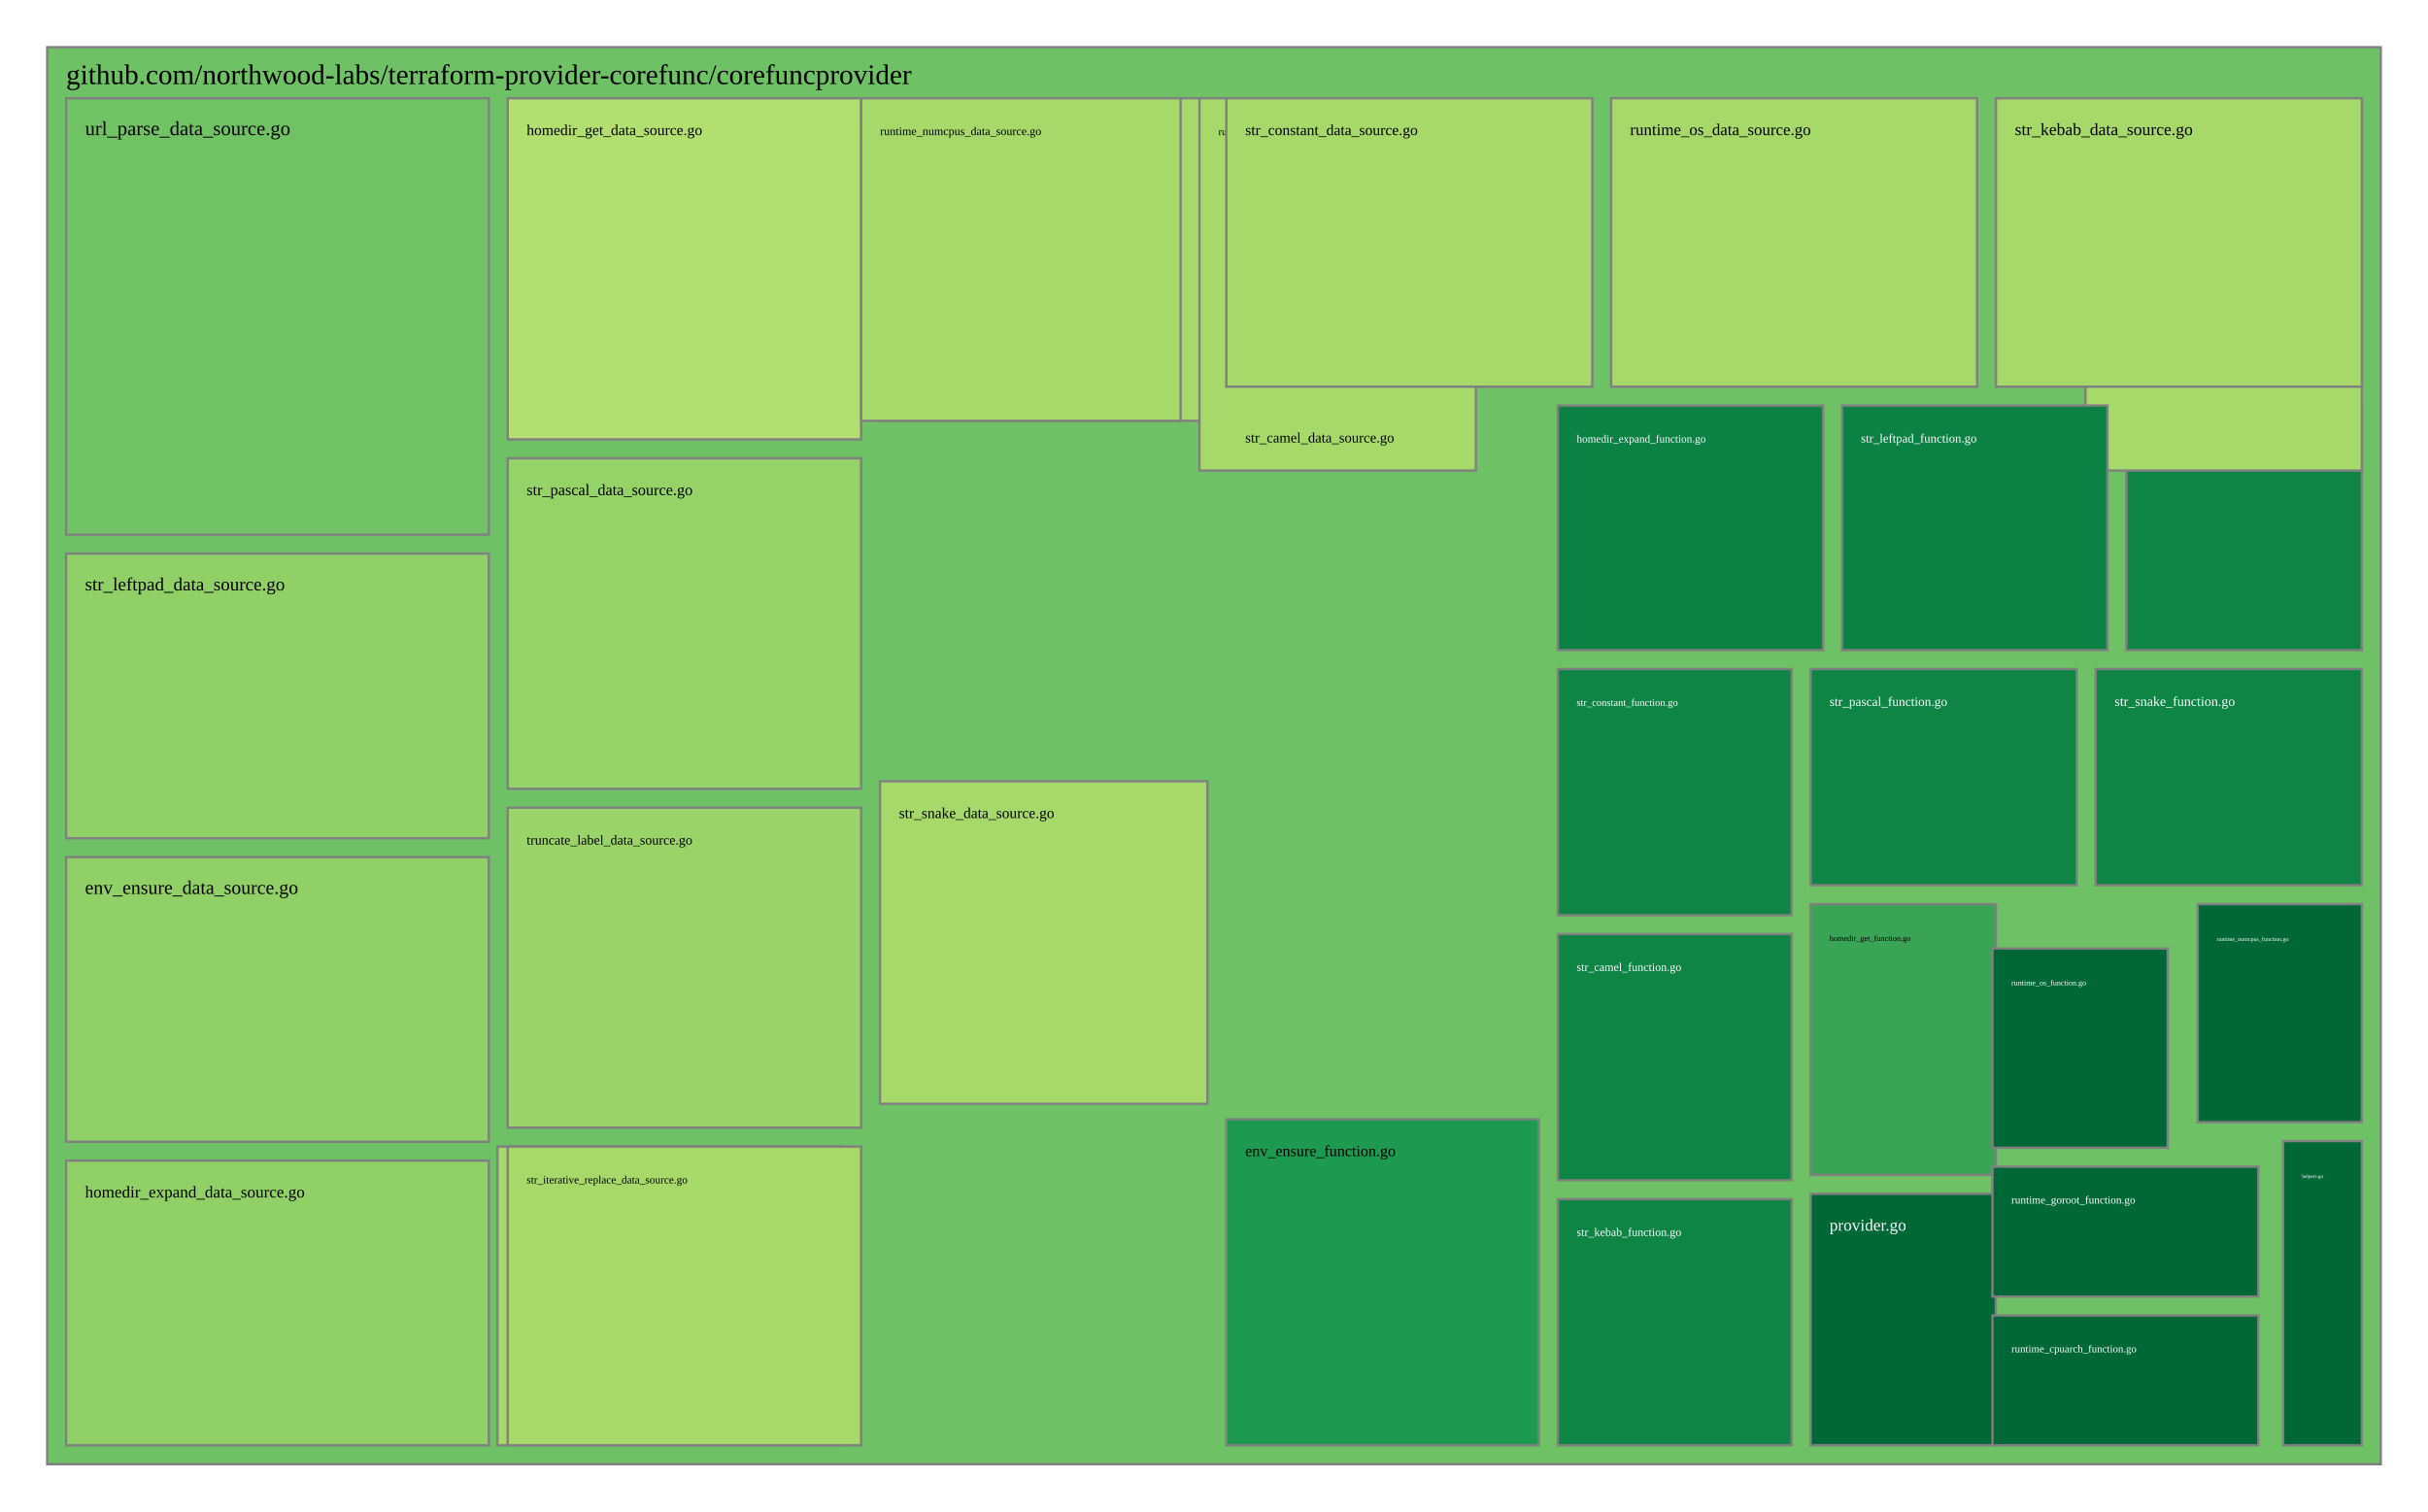
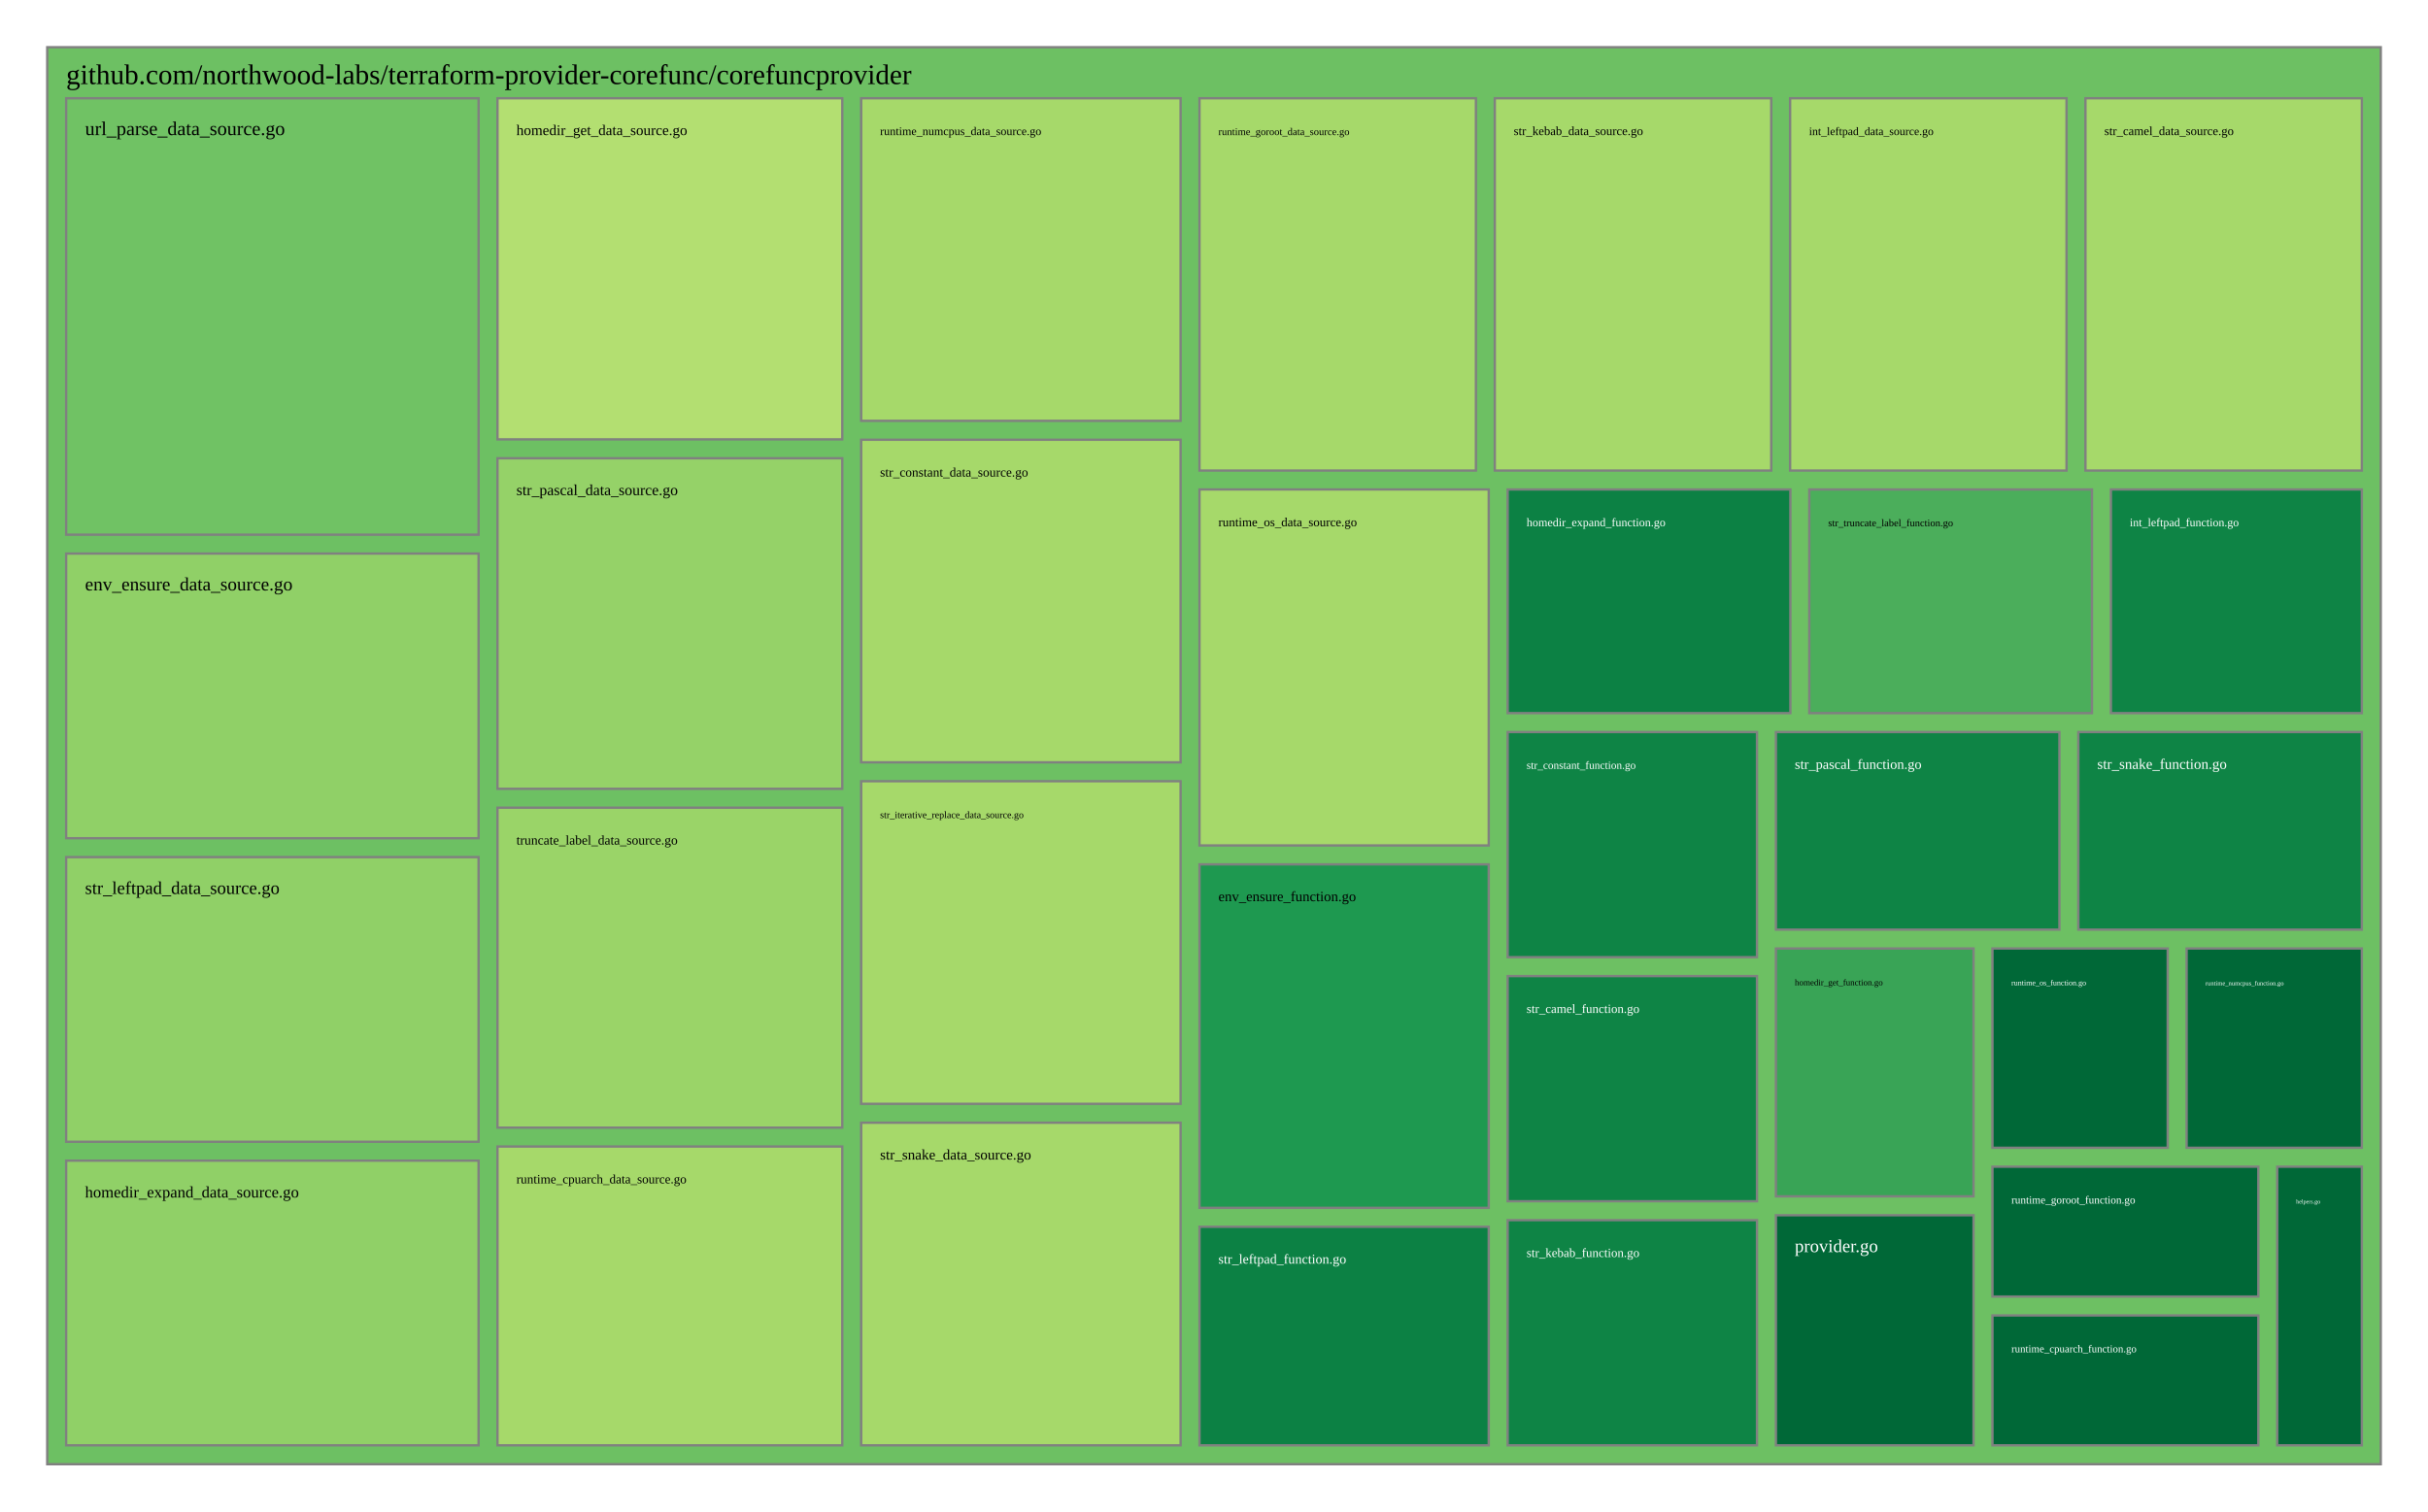
<svg xmlns="http://www.w3.org/2000/svg" viewBox="0 0 1028 640" style="background: white none repeat scroll 0% 0%;">
  <g>
-     <rect x="20" y="20" width="988" height="600" style="fill: rgba(110, 193, 100, 65535);opacity:1;fill-opacity:1;stroke:rgba(128,128,128,65535);stroke-width:1px;stroke-opacity:1;" />
+     <rect x="20" y="20" width="988" height="600" style="fill: rgba(109, 192, 99, 65535);opacity:1;fill-opacity:1;stroke:rgba(128,128,128,65535);stroke-width:1px;stroke-opacity:1;" />
    <text data-notex="1" text-anchor="start" transform="translate(28,35.6) scale(1)" style="font-family: Open Sans, verdana, arial, sans-serif !important; font-size: 12px; fill: rgb(0, 0, 0, 65535); fill-opacity: 1; white-space: pre;" data-math="N">github.com/northwood-labs/terraform-provider-corefunc/corefuncprovider</text>
  </g>
  <g>
-     <rect x="28" y="362.933" width="178.958" height="120.533" style="fill: rgba(144, 208, 103, 65535);opacity:1;fill-opacity:1;stroke:rgba(128,128,128,65535);stroke-width:1px;stroke-opacity:1;" />
-     <text data-notex="1" text-anchor="start" transform="translate(36,378.5333) scale(0.67899)" style="font-family: Open Sans, verdana, arial, sans-serif !important; font-size: 12px; fill: rgb(0, 0, 0, 65535); fill-opacity: 1; white-space: pre;" data-math="N">env_ensure_data_source.go</text>
+     <rect x="28" y="234.4" width="174.631" height="120.533" style="fill: rgba(144, 208, 103, 65535);opacity:1;fill-opacity:1;stroke:rgba(128,128,128,65535);stroke-width:1px;stroke-opacity:1;" />
+     <text data-notex="1" text-anchor="start" transform="translate(36,250) scale(0.660962)" style="font-family: Open Sans, verdana, arial, sans-serif !important; font-size: 12px; fill: rgb(0, 0, 0, 65535); fill-opacity: 1; white-space: pre;" data-math="N">env_ensure_data_source.go</text>
  </g>
  <g>
-     <rect x="519.222" y="473.938" width="132.327" height="138.062" style="fill: rgba(30, 153, 80, 65535);opacity:1;fill-opacity:1;stroke:rgba(128,128,128,65535);stroke-width:1px;stroke-opacity:1;" />
-     <text data-notex="1" text-anchor="start" transform="translate(527.2219,489.5378) scale(0.550789)" style="font-family: Open Sans, verdana, arial, sans-serif !important; font-size: 12px; fill: rgb(0, 0, 0, 65535); fill-opacity: 1; white-space: pre;" data-math="N">env_ensure_function.go</text>
+     <rect x="507.854" y="366.001" width="122.473" height="145.458" style="fill: rgba(30, 153, 80, 65535);opacity:1;fill-opacity:1;stroke:rgba(128,128,128,65535);stroke-width:1px;stroke-opacity:1;" />
+     <text data-notex="1" text-anchor="start" transform="translate(515.8538,381.601) scale(0.504133)" style="font-family: Open Sans, verdana, arial, sans-serif !important; font-size: 12px; fill: rgb(0, 0, 0, 65535); fill-opacity: 1; white-space: pre;" data-math="N">env_ensure_function.go</text>
  </g>
  <g>
-     <rect x="966.674" y="483.18" width="33.326" height="128.82" style="fill: rgba(0, 104, 55, 65535);opacity:1;fill-opacity:1;stroke:rgba(128,128,128,65535);stroke-width:1px;stroke-opacity:1;" />
-     <text data-notex="1" text-anchor="start" transform="translate(974.6744,498.7796) scale(0.180475)" style="font-family: Open Sans, verdana, arial, sans-serif !important; font-size: 12px; fill: rgb(255, 255, 255, 65535); fill-opacity: 1; white-space: pre;" data-math="N">helpers.go</text>
+     <rect x="964.158" y="494.019" width="35.842" height="117.981" style="fill: rgba(0, 104, 55, 65535);opacity:1;fill-opacity:1;stroke:rgba(128,128,128,65535);stroke-width:1px;stroke-opacity:1;" />
+     <text data-notex="1" text-anchor="start" transform="translate(972.1575,509.6186) scale(0.206692)" style="font-family: Open Sans, verdana, arial, sans-serif !important; font-size: 12px; fill: rgb(255, 255, 255, 65535); fill-opacity: 1; white-space: pre;" data-math="N">helpers.go</text>
  </g>
  <g>
-     <rect x="28" y="491.467" width="178.958" height="120.533" style="fill: rgba(144, 208, 103, 65535);opacity:1;fill-opacity:1;stroke:rgba(128,128,128,65535);stroke-width:1px;stroke-opacity:1;" />
-     <text data-notex="1" text-anchor="start" transform="translate(36,507.0667) scale(0.585336)" style="font-family: Open Sans, verdana, arial, sans-serif !important; font-size: 12px; fill: rgb(0, 0, 0, 65535); fill-opacity: 1; white-space: pre;" data-math="N">homedir_expand_data_source.go</text>
+     <rect x="28" y="491.467" width="174.631" height="120.533" style="fill: rgba(144, 208, 103, 65535);opacity:1;fill-opacity:1;stroke:rgba(128,128,128,65535);stroke-width:1px;stroke-opacity:1;" />
+     <text data-notex="1" text-anchor="start" transform="translate(36,507.0667) scale(0.569795)" style="font-family: Open Sans, verdana, arial, sans-serif !important; font-size: 12px; fill: rgb(0, 0, 0, 65535); fill-opacity: 1; white-space: pre;" data-math="N">homedir_expand_data_source.go</text>
  </g>
  <g>
-     <rect x="659.549" y="171.74" width="112.374" height="103.558" style="fill: rgba(12, 129, 68, 65535);opacity:1;fill-opacity:1;stroke:rgba(128,128,128,65535);stroke-width:1px;stroke-opacity:1;" />
-     <text data-notex="1" text-anchor="start" transform="translate(667.5485,187.34) scale(0.386114)" style="font-family: Open Sans, verdana, arial, sans-serif !important; font-size: 12px; fill: rgb(255, 255, 255, 65535); fill-opacity: 1; white-space: pre;" data-math="N">homedir_expand_function.go</text>
+     <rect x="638.327" y="207.252" width="119.705" height="94.72" style="fill: rgba(12, 129, 68, 65535);opacity:1;fill-opacity:1;stroke:rgba(128,128,128,65535);stroke-width:1px;stroke-opacity:1;" />
+     <text data-notex="1" text-anchor="start" transform="translate(646.3267,222.8516) scale(0.415486)" style="font-family: Open Sans, verdana, arial, sans-serif !important; font-size: 12px; fill: rgb(255, 255, 255, 65535); fill-opacity: 1; white-space: pre;" data-math="N">homedir_expand_function.go</text>
  </g>
  <g>
-     <rect x="214.958" y="41.6" width="149.631" height="144.447" style="fill: rgba(179, 223, 113, 65535);opacity:1;fill-opacity:1;stroke:rgba(128,128,128,65535);stroke-width:1px;stroke-opacity:1;" />
-     <text data-notex="1" text-anchor="start" transform="translate(222.9576,57.2) scale(0.53538)" style="font-family: Open Sans, verdana, arial, sans-serif !important; font-size: 12px; fill: rgb(0, 0, 0, 65535); fill-opacity: 1; white-space: pre;" data-math="N">homedir_get_data_source.go</text>
+     <rect x="210.631" y="41.6" width="145.983" height="144.447" style="fill: rgba(179, 223, 113, 65535);opacity:1;fill-opacity:1;stroke:rgba(128,128,128,65535);stroke-width:1px;stroke-opacity:1;" />
+     <text data-notex="1" text-anchor="start" transform="translate(218.6309,57.2) scale(0.520765)" style="font-family: Open Sans, verdana, arial, sans-serif !important; font-size: 12px; fill: rgb(0, 0, 0, 65535); fill-opacity: 1; white-space: pre;" data-math="N">homedir_get_data_source.go</text>
  </g>
  <g>
-     <rect x="766.603" y="382.845" width="78.426" height="114.667" style="fill: rgba(57, 164, 86, 65535);opacity:1;fill-opacity:1;stroke:rgba(128,128,128,65535);stroke-width:1px;stroke-opacity:1;" />
-     <text data-notex="1" text-anchor="start" transform="translate(774.6029,398.4446) scale(0.282727)" style="font-family: Open Sans, verdana, arial, sans-serif !important; font-size: 12px; fill: rgb(0, 0, 0, 65535); fill-opacity: 1; white-space: pre;" data-math="N">homedir_get_function.go</text>
+     <rect x="751.901" y="401.632" width="83.69" height="104.949" style="fill: rgba(57, 164, 86, 65535);opacity:1;fill-opacity:1;stroke:rgba(128,128,128,65535);stroke-width:1px;stroke-opacity:1;" />
+     <text data-notex="1" text-anchor="start" transform="translate(759.9011,417.2323) scale(0.306566)" style="font-family: Open Sans, verdana, arial, sans-serif !important; font-size: 12px; fill: rgb(0, 0, 0, 65535); fill-opacity: 1; white-space: pre;" data-math="N">homedir_get_function.go</text>
  </g>
  <g>
-     <rect x="372.589" y="41.6" width="138.633" height="136.6" style="fill: rgba(166, 217, 106, 65535);opacity:1;fill-opacity:1;stroke:rgba(128,128,128,65535);stroke-width:1px;stroke-opacity:1;" />
-     <text data-notex="1" text-anchor="start" transform="translate(380.5885,57.2) scale(0.49132)" style="font-family: Open Sans, verdana, arial, sans-serif !important; font-size: 12px; fill: rgb(0, 0, 0, 65535); fill-opacity: 1; white-space: pre;" data-math="N">int_leftpad_data_source.go</text>
+     <rect x="757.927" y="41.6" width="117.037" height="157.652" style="fill: rgba(166, 217, 106, 65535);opacity:1;fill-opacity:1;stroke:rgba(128,128,128,65535);stroke-width:1px;stroke-opacity:1;" />
+     <text data-notex="1" text-anchor="start" transform="translate(765.9269,57.2) scale(0.404794)" style="font-family: Open Sans, verdana, arial, sans-serif !important; font-size: 12px; fill: rgb(0, 0, 0, 65535); fill-opacity: 1; white-space: pre;" data-math="N">int_leftpad_data_source.go</text>
  </g>
  <g>
-     <rect x="900.297" y="171.74" width="99.703" height="103.558" style="fill: rgba(14, 132, 69, 65535);opacity:1;fill-opacity:1;stroke:rgba(128,128,128,65535);stroke-width:1px;stroke-opacity:1;" />
-     <text data-notex="1" text-anchor="start" transform="translate(908.2968,187.34) scale(0.37909)" style="font-family: Open Sans, verdana, arial, sans-serif !important; font-size: 12px; fill: rgb(255, 255, 255, 65535); fill-opacity: 1; white-space: pre;" data-math="N">int_leftpad_function.go</text>
+     <rect x="893.737" y="207.252" width="106.263" height="94.72" style="fill: rgba(14, 132, 69, 65535);opacity:1;fill-opacity:1;stroke:rgba(128,128,128,65535);stroke-width:1px;stroke-opacity:1;" />
+     <text data-notex="1" text-anchor="start" transform="translate(901.7374,222.8516) scale(0.408798)" style="font-family: Open Sans, verdana, arial, sans-serif !important; font-size: 12px; fill: rgb(255, 255, 255, 65535); fill-opacity: 1; white-space: pre;" data-math="N">int_leftpad_function.go</text>
  </g>
  <g>
-     <rect x="766.603" y="505.511" width="78.426" height="106.489" style="fill: rgba(0, 104, 55, 65535);opacity:1;fill-opacity:1;stroke:rgba(128,128,128,65535);stroke-width:1px;stroke-opacity:1;" />
-     <text data-notex="1" text-anchor="start" transform="translate(774.6029,521.1112) scale(0.591156)" style="font-family: Open Sans, verdana, arial, sans-serif !important; font-size: 12px; fill: rgb(255, 255, 255, 65535); fill-opacity: 1; white-space: pre;" data-math="N">provider.go</text>
+     <rect x="751.901" y="514.581" width="83.69" height="97.419" style="fill: rgba(0, 104, 55, 65535);opacity:1;fill-opacity:1;stroke:rgba(128,128,128,65535);stroke-width:1px;stroke-opacity:1;" />
+     <text data-notex="1" text-anchor="start" transform="translate(759.9011,530.1811) scale(0.641001)" style="font-family: Open Sans, verdana, arial, sans-serif !important; font-size: 12px; fill: rgb(255, 255, 255, 65535); fill-opacity: 1; white-space: pre;" data-math="N">provider.go</text>
  </g>
  <g>
    <rect x="210.631" y="485.488" width="145.983" height="126.512" style="fill: rgba(166, 217, 106, 65535);opacity:1;fill-opacity:1;stroke:rgba(128,128,128,65535);stroke-width:1px;stroke-opacity:1;" />
    <text data-notex="1" text-anchor="start" transform="translate(218.6309,501.0884) scale(0.45133)" style="font-family: Open Sans, verdana, arial, sans-serif !important; font-size: 12px; fill: rgb(0, 0, 0, 65535); fill-opacity: 1; white-space: pre;" data-math="N">runtime_cpuarch_data_source.go</text>
  </g>
  <g>
    <rect x="843.591" y="557.009" width="112.567" height="54.991" style="fill: rgba(0, 104, 55, 65535);opacity:1;fill-opacity:1;stroke:rgba(128,128,128,65535);stroke-width:1px;stroke-opacity:1;" />
    <text data-notex="1" text-anchor="start" transform="translate(851.5908,572.6093) scale(0.372557)" style="font-family: Open Sans, verdana, arial, sans-serif !important; font-size: 12px; fill: rgb(255, 255, 255, 65535); fill-opacity: 1; white-space: pre;" data-math="N">runtime_cpuarch_function.go</text>
  </g>
  <g>
    <rect x="507.854" y="41.6" width="117.037" height="157.652" style="fill: rgba(166, 217, 106, 65535);opacity:1;fill-opacity:1;stroke:rgba(128,128,128,65535);stroke-width:1px;stroke-opacity:1;" />
    <text data-notex="1" text-anchor="start" transform="translate(515.8538,57.2) scale(0.362919)" style="font-family: Open Sans, verdana, arial, sans-serif !important; font-size: 12px; fill: rgb(0, 0, 0, 65535); fill-opacity: 1; white-space: pre;" data-math="N">runtime_goroot_data_source.go</text>
  </g>
  <g>
    <rect x="843.591" y="494.019" width="112.567" height="54.991" style="fill: rgba(0, 104, 55, 65535);opacity:1;fill-opacity:1;stroke:rgba(128,128,128,65535);stroke-width:1px;stroke-opacity:1;" />
    <text data-notex="1" text-anchor="start" transform="translate(851.5908,509.6186) scale(0.386886)" style="font-family: Open Sans, verdana, arial, sans-serif !important; font-size: 12px; fill: rgb(255, 255, 255, 65535); fill-opacity: 1; white-space: pre;" data-math="N">runtime_goroot_function.go</text>
  </g>
  <g>
    <rect x="364.614" y="41.6" width="135.24" height="136.6" style="fill: rgba(166, 217, 106, 65535);opacity:1;fill-opacity:1;stroke:rgba(128,128,128,65535);stroke-width:1px;stroke-opacity:1;" />
    <text data-notex="1" text-anchor="start" transform="translate(372.6139,57.2) scale(0.414028)" style="font-family: Open Sans, verdana, arial, sans-serif !important; font-size: 12px; fill: rgb(0, 0, 0, 65535); fill-opacity: 1; white-space: pre;" data-math="N">runtime_numcpus_data_source.go</text>
  </g>
  <g>
-     <rect x="930.515" y="382.845" width="69.485" height="92.335" style="fill: rgba(0, 104, 55, 65535);opacity:1;fill-opacity:1;stroke:rgba(128,128,128,65535);stroke-width:1px;stroke-opacity:1;" />
-     <text data-notex="1" text-anchor="start" transform="translate(938.5145,398.4446) scale(0.206348)" style="font-family: Open Sans, verdana, arial, sans-serif !important; font-size: 12px; fill: rgb(255, 255, 255, 65535); fill-opacity: 1; white-space: pre;" data-math="N">runtime_numcpus_function.go</text>
+     <rect x="925.795" y="401.632" width="74.205" height="84.386" style="fill: rgba(0, 104, 55, 65535);opacity:1;fill-opacity:1;stroke:rgba(128,128,128,65535);stroke-width:1px;stroke-opacity:1;" />
+     <text data-notex="1" text-anchor="start" transform="translate(933.7954,417.2323) scale(0.224555)" style="font-family: Open Sans, verdana, arial, sans-serif !important; font-size: 12px; fill: rgb(255, 255, 255, 65535); fill-opacity: 1; white-space: pre;" data-math="N">runtime_numcpus_function.go</text>
  </g>
  <g>
-     <rect x="682.148" y="41.6" width="154.926" height="122.14" style="fill: rgba(166, 217, 106, 65535);opacity:1;fill-opacity:1;stroke:rgba(128,128,128,65535);stroke-width:1px;stroke-opacity:1;" />
-     <text data-notex="1" text-anchor="start" transform="translate(690.148,57.2) scale(0.578858)" style="font-family: Open Sans, verdana, arial, sans-serif !important; font-size: 12px; fill: rgb(0, 0, 0, 65535); fill-opacity: 1; white-space: pre;" data-math="N">runtime_os_data_source.go</text>
+     <rect x="507.854" y="207.252" width="122.473" height="150.749" style="fill: rgba(166, 217, 106, 65535);opacity:1;fill-opacity:1;stroke:rgba(128,128,128,65535);stroke-width:1px;stroke-opacity:1;" />
+     <text data-notex="1" text-anchor="start" transform="translate(515.8538,222.8516) scale(0.443637)" style="font-family: Open Sans, verdana, arial, sans-serif !important; font-size: 12px; fill: rgb(0, 0, 0, 65535); fill-opacity: 1; white-space: pre;" data-math="N">runtime_os_data_source.go</text>
  </g>
  <g>
    <rect x="843.591" y="401.632" width="74.205" height="84.386" style="fill: rgba(0, 104, 55, 65535);opacity:1;fill-opacity:1;stroke:rgba(128,128,128,65535);stroke-width:1px;stroke-opacity:1;" />
    <text data-notex="1" text-anchor="start" transform="translate(851.5908,417.2323) scale(0.27559)" style="font-family: Open Sans, verdana, arial, sans-serif !important; font-size: 12px; fill: rgb(255, 255, 255, 65535); fill-opacity: 1; white-space: pre;" data-math="N">runtime_os_function.go</text>
  </g>
  <g>
    <rect x="882.963" y="41.6" width="117.037" height="157.652" style="fill: rgba(166, 217, 106, 65535);opacity:1;fill-opacity:1;stroke:rgba(128,128,128,65535);stroke-width:1px;stroke-opacity:1;" />
-     <text data-notex="1" text-anchor="start" transform="translate(527.2219,187.34) scale(0.50489)" style="font-family: Open Sans, verdana, arial, sans-serif !important; font-size: 12px; fill: rgb(0, 0, 0, 65535); fill-opacity: 1; white-space: pre;" data-math="N">str_camel_data_source.go</text>
+     <text data-notex="1" text-anchor="start" transform="translate(890.9635,57.2) scale(0.438527)" style="font-family: Open Sans, verdana, arial, sans-serif !important; font-size: 12px; fill: rgb(0, 0, 0, 65535); fill-opacity: 1; white-space: pre;" data-math="N">str_camel_data_source.go</text>
  </g>
  <g>
-     <rect x="659.549" y="395.532" width="99.054" height="104.234" style="fill: rgba(14, 132, 69, 65535);opacity:1;fill-opacity:1;stroke:rgba(128,128,128,65535);stroke-width:1px;stroke-opacity:1;" />
-     <text data-notex="1" text-anchor="start" transform="translate(667.5485,411.1319) scale(0.411976)" style="font-family: Open Sans, verdana, arial, sans-serif !important; font-size: 12px; fill: rgb(255, 255, 255, 65535); fill-opacity: 1; white-space: pre;" data-math="N">str_camel_function.go</text>
+     <rect x="638.327" y="413.315" width="105.574" height="95.343" style="fill: rgba(14, 132, 69, 65535);opacity:1;fill-opacity:1;stroke:rgba(128,128,128,65535);stroke-width:1px;stroke-opacity:1;" />
+     <text data-notex="1" text-anchor="start" transform="translate(646.3267,428.9145) scale(0.444317)" style="font-family: Open Sans, verdana, arial, sans-serif !important; font-size: 12px; fill: rgb(255, 255, 255, 65535); fill-opacity: 1; white-space: pre;" data-math="N">str_camel_function.go</text>
  </g>
  <g>
-     <rect x="519.222" y="41.6" width="154.926" height="122.14" style="fill: rgba(166, 217, 106, 65535);opacity:1;fill-opacity:1;stroke:rgba(128,128,128,65535);stroke-width:1px;stroke-opacity:1;" />
-     <text data-notex="1" text-anchor="start" transform="translate(527.2219,57.2) scale(0.53598)" style="font-family: Open Sans, verdana, arial, sans-serif !important; font-size: 12px; fill: rgb(0, 0, 0, 65535); fill-opacity: 1; white-space: pre;" data-math="N">str_constant_data_source.go</text>
+     <rect x="364.614" y="186.2" width="135.24" height="136.6" style="fill: rgba(166, 217, 106, 65535);opacity:1;fill-opacity:1;stroke:rgba(128,128,128,65535);stroke-width:1px;stroke-opacity:1;" />
+     <text data-notex="1" text-anchor="start" transform="translate(372.6139,201.8) scale(0.460031)" style="font-family: Open Sans, verdana, arial, sans-serif !important; font-size: 12px; fill: rgb(0, 0, 0, 65535); fill-opacity: 1; white-space: pre;" data-math="N">str_constant_data_source.go</text>
  </g>
  <g>
-     <rect x="659.549" y="283.298" width="99.054" height="104.234" style="fill: rgba(14, 132, 69, 65535);opacity:1;fill-opacity:1;stroke:rgba(128,128,128,65535);stroke-width:1px;stroke-opacity:1;" />
-     <text data-notex="1" text-anchor="start" transform="translate(667.5485,298.8979) scale(0.360479)" style="font-family: Open Sans, verdana, arial, sans-serif !important; font-size: 12px; fill: rgb(255, 255, 255, 65535); fill-opacity: 1; white-space: pre;" data-math="N">str_constant_function.go</text>
+     <rect x="638.327" y="309.972" width="105.574" height="95.343" style="fill: rgba(14, 132, 69, 65535);opacity:1;fill-opacity:1;stroke:rgba(128,128,128,65535);stroke-width:1px;stroke-opacity:1;" />
+     <text data-notex="1" text-anchor="start" transform="translate(646.3267,325.5718) scale(0.388777)" style="font-family: Open Sans, verdana, arial, sans-serif !important; font-size: 12px; fill: rgb(255, 255, 255, 65535); fill-opacity: 1; white-space: pre;" data-math="N">str_constant_function.go</text>
  </g>
  <g>
-     <rect x="214.958" y="485.488" width="149.631" height="126.512" style="fill: rgba(166, 217, 106, 65535);opacity:1;fill-opacity:1;stroke:rgba(128,128,128,65535);stroke-width:1px;stroke-opacity:1;" />
-     <text data-notex="1" text-anchor="start" transform="translate(222.9576,501.0884) scale(0.386664)" style="font-family: Open Sans, verdana, arial, sans-serif !important; font-size: 12px; fill: rgb(0, 0, 0, 65535); fill-opacity: 1; white-space: pre;" data-math="N">str_iterative_replace_data_source.go</text>
+     <rect x="364.614" y="330.8" width="135.24" height="136.6" style="fill: rgba(166, 217, 106, 65535);opacity:1;fill-opacity:1;stroke:rgba(128,128,128,65535);stroke-width:1px;stroke-opacity:1;" />
+     <text data-notex="1" text-anchor="start" transform="translate(372.6139,346.4) scale(0.345023)" style="font-family: Open Sans, verdana, arial, sans-serif !important; font-size: 12px; fill: rgb(0, 0, 0, 65535); fill-opacity: 1; white-space: pre;" data-math="N">str_iterative_replace_data_source.go</text>
  </g>
  <g>
-     <rect x="845.074" y="41.6" width="154.926" height="122.14" style="fill: rgba(166, 217, 106, 65535);opacity:1;fill-opacity:1;stroke:rgba(128,128,128,65535);stroke-width:1px;stroke-opacity:1;" />
-     <text data-notex="1" text-anchor="start" transform="translate(853.074,57.2) scale(0.602978)" style="font-family: Open Sans, verdana, arial, sans-serif !important; font-size: 12px; fill: rgb(0, 0, 0, 65535); fill-opacity: 1; white-space: pre;" data-math="N">str_kebab_data_source.go</text>
+     <rect x="632.89" y="41.6" width="117.037" height="157.652" style="fill: rgba(166, 217, 106, 65535);opacity:1;fill-opacity:1;stroke:rgba(128,128,128,65535);stroke-width:1px;stroke-opacity:1;" />
+     <text data-notex="1" text-anchor="start" transform="translate(640.8904,57.2) scale(0.438527)" style="font-family: Open Sans, verdana, arial, sans-serif !important; font-size: 12px; fill: rgb(0, 0, 0, 65535); fill-opacity: 1; white-space: pre;" data-math="N">str_kebab_data_source.go</text>
  </g>
  <g>
-     <rect x="659.549" y="507.766" width="99.054" height="104.234" style="fill: rgba(14, 132, 69, 65535);opacity:1;fill-opacity:1;stroke:rgba(128,128,128,65535);stroke-width:1px;stroke-opacity:1;" />
-     <text data-notex="1" text-anchor="start" transform="translate(667.5485,523.366) scale(0.411976)" style="font-family: Open Sans, verdana, arial, sans-serif !important; font-size: 12px; fill: rgb(255, 255, 255, 65535); fill-opacity: 1; white-space: pre;" data-math="N">str_kebab_function.go</text>
+     <rect x="638.327" y="516.657" width="105.574" height="95.343" style="fill: rgba(14, 132, 69, 65535);opacity:1;fill-opacity:1;stroke:rgba(128,128,128,65535);stroke-width:1px;stroke-opacity:1;" />
+     <text data-notex="1" text-anchor="start" transform="translate(646.3267,532.2573) scale(0.444317)" style="font-family: Open Sans, verdana, arial, sans-serif !important; font-size: 12px; fill: rgb(255, 255, 255, 65535); fill-opacity: 1; white-space: pre;" data-math="N">str_kebab_function.go</text>
  </g>
  <g>
-     <rect x="28" y="234.4" width="178.958" height="120.533" style="fill: rgba(144, 208, 103, 65535);opacity:1;fill-opacity:1;stroke:rgba(128,128,128,65535);stroke-width:1px;stroke-opacity:1;" />
-     <text data-notex="1" text-anchor="start" transform="translate(36,250) scale(0.652875)" style="font-family: Open Sans, verdana, arial, sans-serif !important; font-size: 12px; fill: rgb(0, 0, 0, 65535); fill-opacity: 1; white-space: pre;" data-math="N">str_leftpad_data_source.go</text>
+     <rect x="28" y="362.933" width="174.631" height="120.533" style="fill: rgba(144, 208, 103, 65535);opacity:1;fill-opacity:1;stroke:rgba(128,128,128,65535);stroke-width:1px;stroke-opacity:1;" />
+     <text data-notex="1" text-anchor="start" transform="translate(36,378.5333) scale(0.635541)" style="font-family: Open Sans, verdana, arial, sans-serif !important; font-size: 12px; fill: rgb(0, 0, 0, 65535); fill-opacity: 1; white-space: pre;" data-math="N">str_leftpad_data_source.go</text>
  </g>
  <g>
-     <rect x="779.923" y="171.74" width="112.374" height="103.558" style="fill: rgba(12, 129, 68, 65535);opacity:1;fill-opacity:1;stroke:rgba(128,128,128,65535);stroke-width:1px;stroke-opacity:1;" />
-     <text data-notex="1" text-anchor="start" transform="translate(787.9227,187.34) scale(0.436477)" style="font-family: Open Sans, verdana, arial, sans-serif !important; font-size: 12px; fill: rgb(255, 255, 255, 65535); fill-opacity: 1; white-space: pre;" data-math="N">str_leftpad_function.go</text>
+     <rect x="507.854" y="519.459" width="122.473" height="92.541" style="fill: rgba(12, 129, 68, 65535);opacity:1;fill-opacity:1;stroke:rgba(128,128,128,65535);stroke-width:1px;stroke-opacity:1;" />
+     <text data-notex="1" text-anchor="start" transform="translate(515.8538,535.0587) scale(0.482214)" style="font-family: Open Sans, verdana, arial, sans-serif !important; font-size: 12px; fill: rgb(255, 255, 255, 65535); fill-opacity: 1; white-space: pre;" data-math="N">str_leftpad_function.go</text>
  </g>
  <g>
-     <rect x="214.958" y="194.047" width="149.631" height="139.963" style="fill: rgba(149, 210, 104, 65535);opacity:1;fill-opacity:1;stroke:rgba(128,128,128,65535);stroke-width:1px;stroke-opacity:1;" />
-     <text data-notex="1" text-anchor="start" transform="translate(222.9576,209.6465) scale(0.556796)" style="font-family: Open Sans, verdana, arial, sans-serif !important; font-size: 12px; fill: rgb(0, 0, 0, 65535); fill-opacity: 1; white-space: pre;" data-math="N">str_pascal_data_source.go</text>
+     <rect x="210.631" y="194.047" width="145.983" height="139.963" style="fill: rgba(149, 210, 104, 65535);opacity:1;fill-opacity:1;stroke:rgba(128,128,128,65535);stroke-width:1px;stroke-opacity:1;" />
+     <text data-notex="1" text-anchor="start" transform="translate(218.6309,209.6465) scale(0.541596)" style="font-family: Open Sans, verdana, arial, sans-serif !important; font-size: 12px; fill: rgb(0, 0, 0, 65535); fill-opacity: 1; white-space: pre;" data-math="N">str_pascal_data_source.go</text>
  </g>
  <g>
-     <rect x="766.603" y="283.298" width="112.699" height="91.547" style="fill: rgba(14, 132, 69, 65535);opacity:1;fill-opacity:1;stroke:rgba(128,128,128,65535);stroke-width:1px;stroke-opacity:1;" />
-     <text data-notex="1" text-anchor="start" transform="translate(774.6029,298.8979) scale(0.457853)" style="font-family: Open Sans, verdana, arial, sans-serif !important; font-size: 12px; fill: rgb(255, 255, 255, 65535); fill-opacity: 1; white-space: pre;" data-math="N">str_pascal_function.go</text>
+     <rect x="751.901" y="309.972" width="120.049" height="83.661" style="fill: rgba(14, 132, 69, 65535);opacity:1;fill-opacity:1;stroke:rgba(128,128,128,65535);stroke-width:1px;stroke-opacity:1;" />
+     <text data-notex="1" text-anchor="start" transform="translate(759.9011,325.5718) scale(0.492658)" style="font-family: Open Sans, verdana, arial, sans-serif !important; font-size: 12px; fill: rgb(255, 255, 255, 65535); fill-opacity: 1; white-space: pre;" data-math="N">str_pascal_function.go</text>
  </g>
  <g>
-     <rect x="372.589" y="330.8" width="138.633" height="136.6" style="fill: rgba(166, 217, 106, 65535);opacity:1;fill-opacity:1;stroke:rgba(128,128,128,65535);stroke-width:1px;stroke-opacity:1;" />
-     <text data-notex="1" text-anchor="start" transform="translate(380.5885,346.4) scale(0.532263)" style="font-family: Open Sans, verdana, arial, sans-serif !important; font-size: 12px; fill: rgb(0, 0, 0, 65535); fill-opacity: 1; white-space: pre;" data-math="N">str_snake_data_source.go</text>
+     <rect x="364.614" y="475.4" width="135.24" height="136.6" style="fill: rgba(166, 217, 106, 65535);opacity:1;fill-opacity:1;stroke:rgba(128,128,128,65535);stroke-width:1px;stroke-opacity:1;" />
+     <text data-notex="1" text-anchor="start" transform="translate(372.6139,491) scale(0.517535)" style="font-family: Open Sans, verdana, arial, sans-serif !important; font-size: 12px; fill: rgb(0, 0, 0, 65535); fill-opacity: 1; white-space: pre;" data-math="N">str_snake_data_source.go</text>
  </g>
  <g>
-     <rect x="887.301" y="283.298" width="112.699" height="91.547" style="fill: rgba(14, 132, 69, 65535);opacity:1;fill-opacity:1;stroke:rgba(128,128,128,65535);stroke-width:1px;stroke-opacity:1;" />
-     <text data-notex="1" text-anchor="start" transform="translate(895.3015,298.8979) scale(0.479655)" style="font-family: Open Sans, verdana, arial, sans-serif !important; font-size: 12px; fill: rgb(255, 255, 255, 65535); fill-opacity: 1; white-space: pre;" data-math="N">str_snake_function.go</text>
+     <rect x="879.951" y="309.972" width="120.049" height="83.661" style="fill: rgba(14, 132, 69, 65535);opacity:1;fill-opacity:1;stroke:rgba(128,128,128,65535);stroke-width:1px;stroke-opacity:1;" />
+     <text data-notex="1" text-anchor="start" transform="translate(887.9505,325.5718) scale(0.516118)" style="font-family: Open Sans, verdana, arial, sans-serif !important; font-size: 12px; fill: rgb(255, 255, 255, 65535); fill-opacity: 1; white-space: pre;" data-math="N">str_snake_function.go</text>
  </g>
  <g>
-     <rect x="214.958" y="342.009" width="149.631" height="135.479" style="fill: rgba(154, 212, 104, 65535);opacity:1;fill-opacity:1;stroke:rgba(128,128,128,65535);stroke-width:1px;stroke-opacity:1;" />
-     <text data-notex="1" text-anchor="start" transform="translate(222.9576,357.6093) scale(0.479996)" style="font-family: Open Sans, verdana, arial, sans-serif !important; font-size: 12px; fill: rgb(0, 0, 0, 65535); fill-opacity: 1; white-space: pre;" data-math="N">truncate_label_data_source.go</text>
+     <rect x="766.032" y="207.252" width="119.705" height="94.72" style="fill: rgba(75, 174, 91, 65535);opacity:1;fill-opacity:1;stroke:rgba(128,128,128,65535);stroke-width:1px;stroke-opacity:1;" />
+     <text data-notex="1" text-anchor="start" transform="translate(774.0321,222.8516) scale(0.360088)" style="font-family: Open Sans, verdana, arial, sans-serif !important; font-size: 12px; fill: rgb(0, 0, 0, 65535); fill-opacity: 1; white-space: pre;" data-math="N">str_truncate_label_function.go</text>
  </g>
  <g>
-     <rect x="28" y="41.6" width="178.958" height="184.8" style="fill: rgba(112, 194, 100, 65535);opacity:1;fill-opacity:1;stroke:rgba(128,128,128,65535);stroke-width:1px;stroke-opacity:1;" />
-     <text data-notex="1" text-anchor="start" transform="translate(36,57.2) scale(0.707281)" style="font-family: Open Sans, verdana, arial, sans-serif !important; font-size: 12px; fill: rgb(0, 0, 0, 65535); fill-opacity: 1; white-space: pre;" data-math="N">url_parse_data_source.go</text>
+     <rect x="210.631" y="342.009" width="145.983" height="135.479" style="fill: rgba(154, 212, 104, 65535);opacity:1;fill-opacity:1;stroke:rgba(128,128,128,65535);stroke-width:1px;stroke-opacity:1;" />
+     <text data-notex="1" text-anchor="start" transform="translate(218.6309,357.6093) scale(0.466893)" style="font-family: Open Sans, verdana, arial, sans-serif !important; font-size: 12px; fill: rgb(0, 0, 0, 65535); fill-opacity: 1; white-space: pre;" data-math="N">truncate_label_data_source.go</text>
+   </g>
+   <g>
+     <rect x="28" y="41.6" width="174.631" height="184.8" style="fill: rgba(112, 194, 100, 65535);opacity:1;fill-opacity:1;stroke:rgba(128,128,128,65535);stroke-width:1px;stroke-opacity:1;" />
+     <text data-notex="1" text-anchor="start" transform="translate(36,57.2) scale(0.688502)" style="font-family: Open Sans, verdana, arial, sans-serif !important; font-size: 12px; fill: rgb(0, 0, 0, 65535); fill-opacity: 1; white-space: pre;" data-math="N">url_parse_data_source.go</text>
  </g>
</svg>
